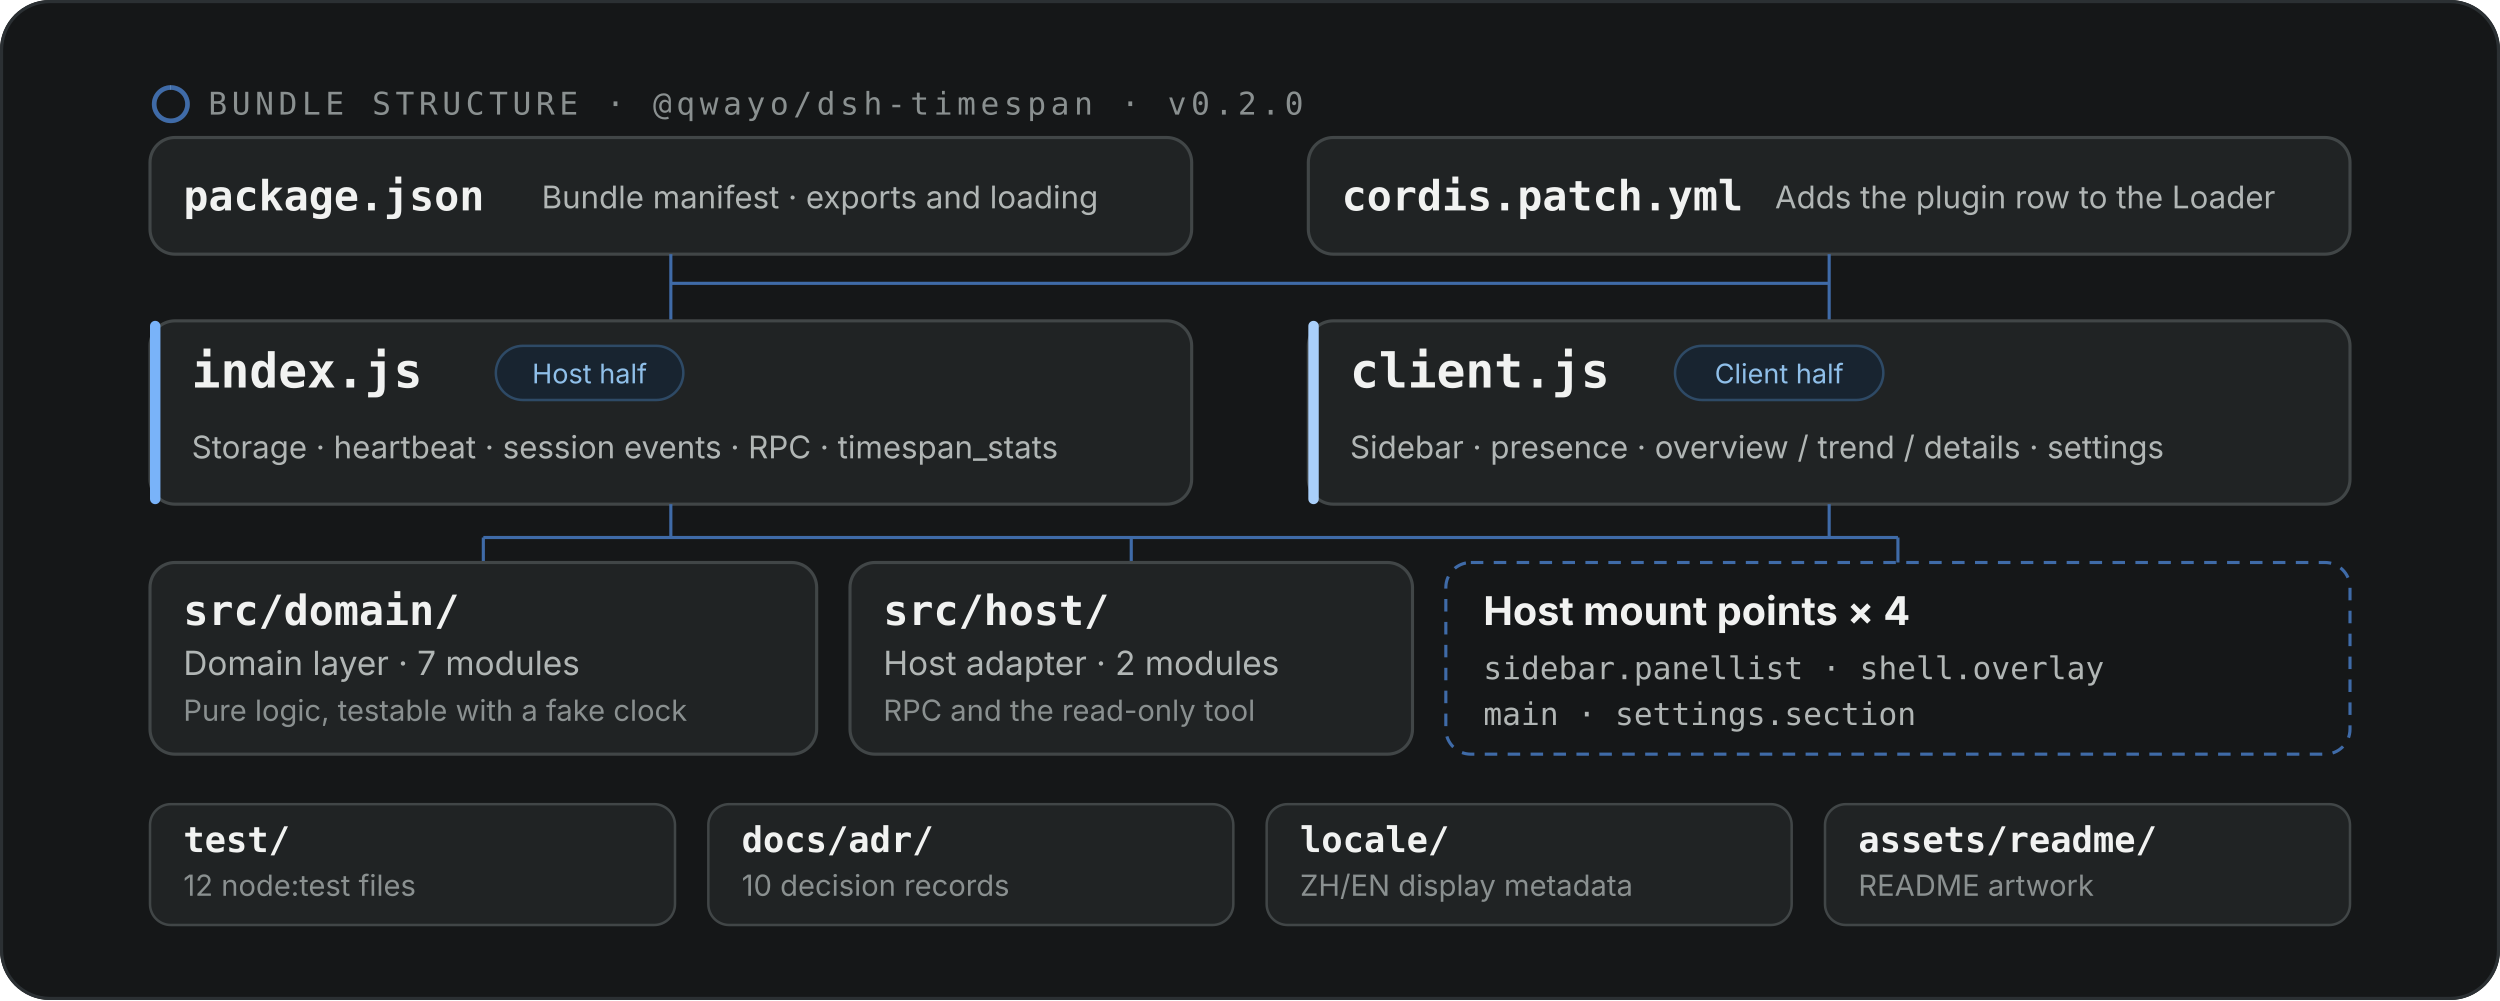
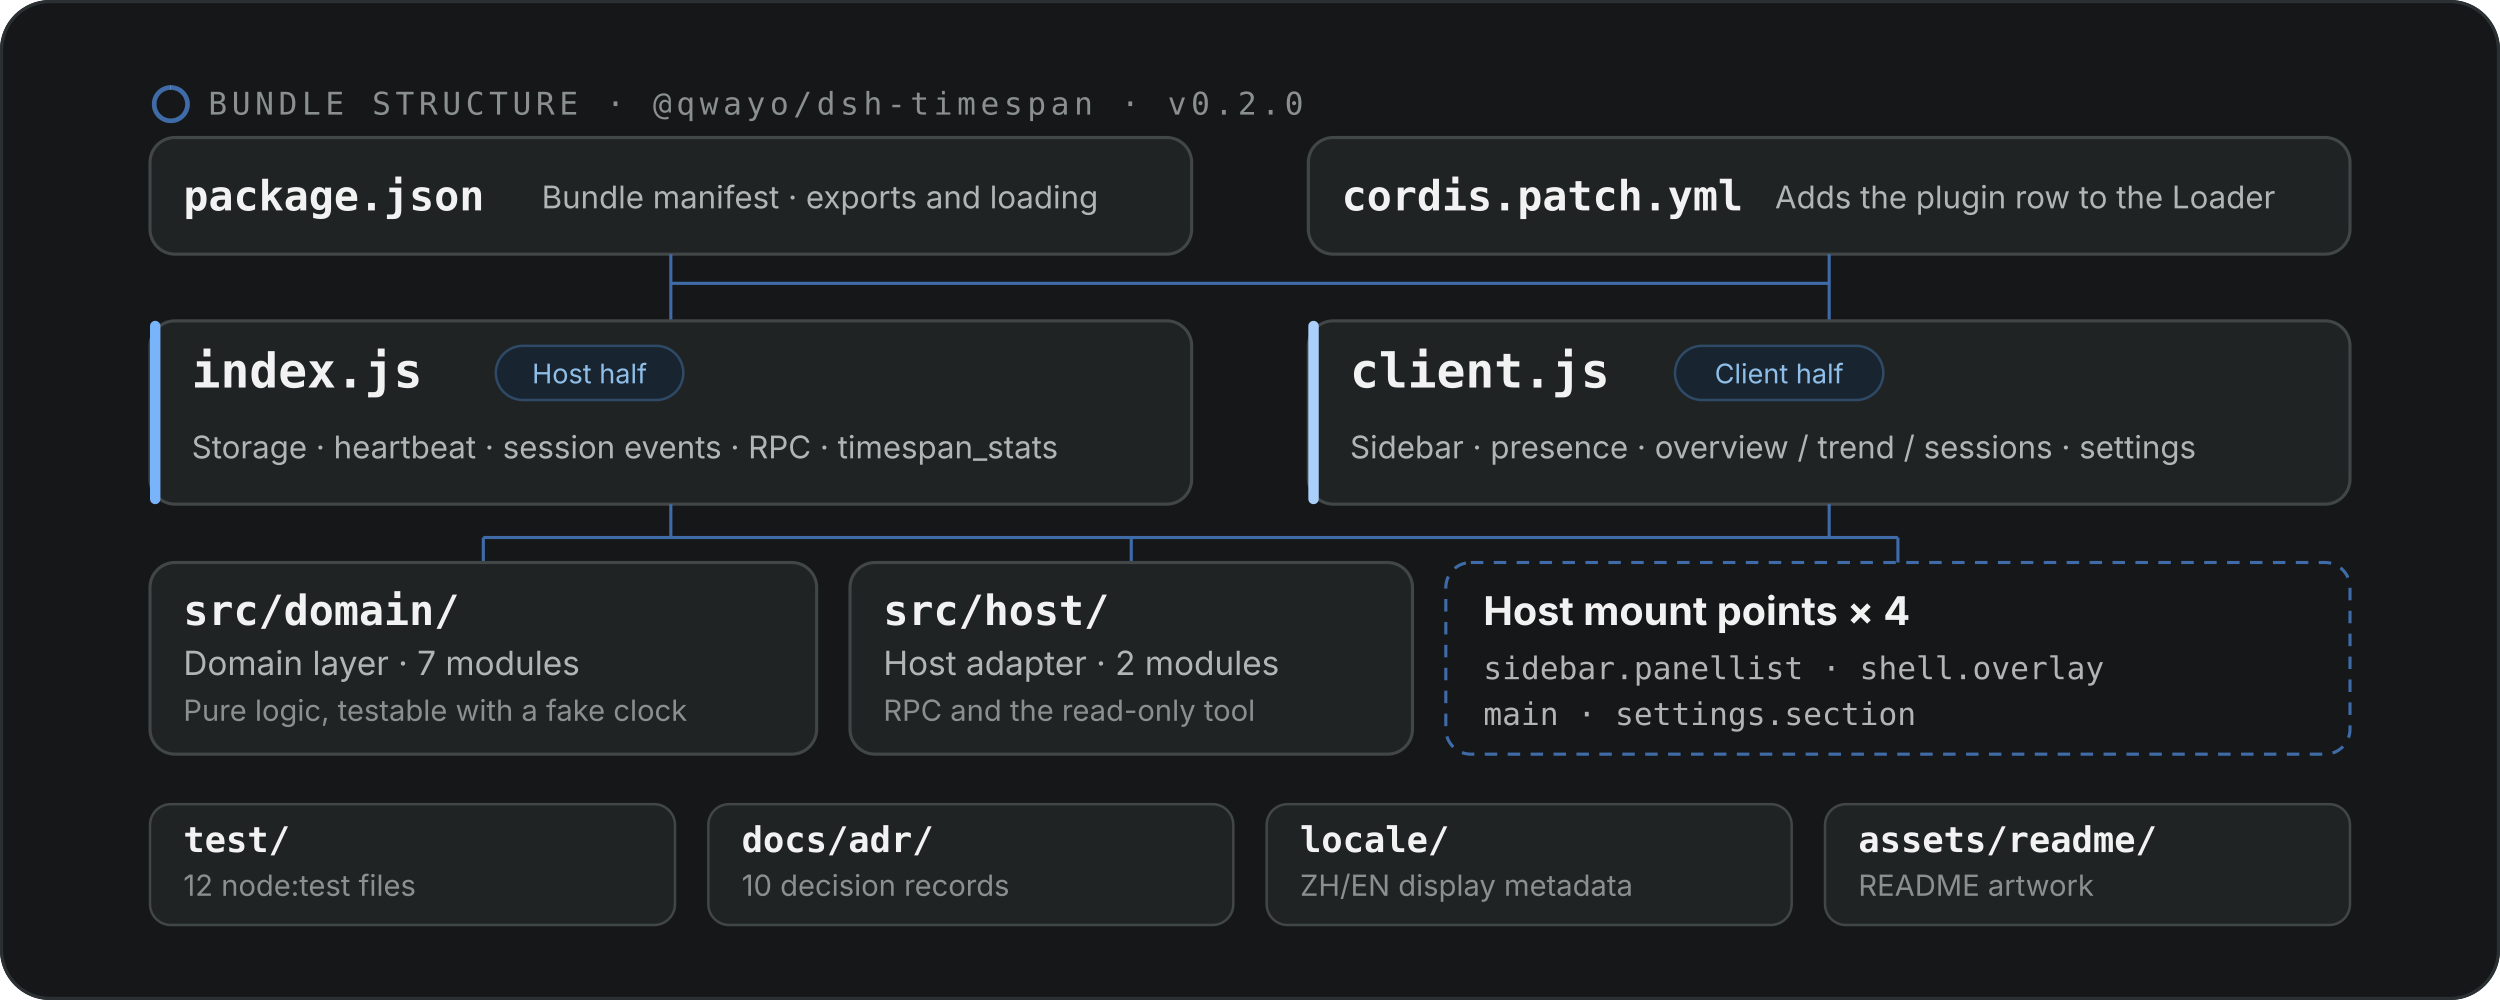
<svg xmlns="http://www.w3.org/2000/svg" width="1200" height="480" viewBox="0 0 1200 480" role="img" aria-labelledby="struct-title struct-desc">
  <rect width="1200" height="480" rx="24" fill="#151718" />
  <rect x="0.75" y="0.75" width="1198.5" height="478.5" rx="23.25" fill="none" stroke="#2b3033" stroke-width="1.5" />
  <g font-family="-apple-system, BlinkMacSystemFont, 'Segoe UI', 'PingFang SC', 'Microsoft YaHei', sans-serif">
    <g transform="translate(72 40)">
      <circle cx="10" cy="10" r="8" fill="none" stroke="#303435" stroke-width="2.2" />
      <g transform="rotate(-90 10 10)">
        <circle cx="10" cy="10" r="8" fill="none" stroke="#3f6ba8" stroke-width="2.2" pathLength="100" stroke-dasharray="50 50" stroke-dashoffset="0" />
        <circle cx="10" cy="10" r="8" fill="none" stroke="#79B3F9" stroke-width="2.2" pathLength="100" stroke-dasharray="30 70" stroke-dashoffset="-50" />
        <circle cx="10" cy="10" r="8" fill="none" stroke="#C29BE8" stroke-width="2.2" pathLength="100" stroke-dasharray="20 80" stroke-dashoffset="-80" />
      </g>
      <text x="28" y="15" font-size="15" letter-spacing="2.2" fill="#8a9090" font-family="ui-monospace, 'Cascadia Mono', Consolas, 'SFMono-Regular', Menlo, monospace">BUNDLE STRUCTURE · @qwayo/dsh-timespan · v0.2.0</text>
    </g>
    <g id="root-row">
      <rect x="72" y="66" width="500" height="56" rx="12" fill="#202324" stroke="#414647" stroke-width="1.5" />
      <text x="88" y="101" font-size="20" font-weight="700" fill="#f1f2f1" font-family="ui-monospace, 'Cascadia Mono', Consolas, 'SFMono-Regular', Menlo, monospace">package.json</text>
      <text x="260" y="100" font-size="15" fill="#b1b6b5">Bundle manifest · exports and loading</text>
      <rect x="628" y="66" width="500" height="56" rx="12" fill="#202324" stroke="#414647" stroke-width="1.5" />
      <text x="644" y="101" font-size="20" font-weight="700" fill="#f1f2f1" font-family="ui-monospace, 'Cascadia Mono', Consolas, 'SFMono-Regular', Menlo, monospace">cordis.patch.yml</text>
      <text x="852" y="100" font-size="15" fill="#b1b6b5">Adds the plugin row to the Loader</text>
    </g>
    <path d="M322 122 V136 M878 122 V136 M322 136 H878 M322 136 V154 M878 136 V154" fill="none" stroke="#3f6ba8" stroke-width="1.5" />
    <g id="entry-row">
      <rect x="72" y="154" width="500" height="88" rx="12" fill="#202324" stroke="#414647" stroke-width="1.5" />
      <rect x="72" y="154" width="5" height="88" rx="2.5" fill="#79B3F9" />
      <text x="92" y="186" font-size="23" font-weight="700" fill="#f1f2f1" font-family="ui-monospace, 'Cascadia Mono', Consolas, 'SFMono-Regular', Menlo, monospace">index.js</text>
      <rect x="238" y="166" width="90" height="26" rx="13" fill="#182430" stroke="#2e4a66" stroke-width="1.2" />
      <text x="283" y="184" text-anchor="middle" font-size="13" fill="#8fbfe9">Host half</text>
      <text x="92" y="220" font-size="15" fill="#b1b6b5">Storage · heartbeat · session events · RPC · timespan_stats</text>
      <rect x="628" y="154" width="500" height="88" rx="12" fill="#202324" stroke="#414647" stroke-width="1.5" />
      <rect x="628" y="154" width="5" height="88" rx="2.5" fill="#a9cffa" />
      <text x="648" y="186" font-size="23" font-weight="700" fill="#f1f2f1" font-family="ui-monospace, 'Cascadia Mono', Consolas, 'SFMono-Regular', Menlo, monospace">client.js</text>
      <rect x="804" y="166" width="100" height="26" rx="13" fill="#182430" stroke="#2e4a66" stroke-width="1.2" />
      <text x="854" y="184" text-anchor="middle" font-size="13" fill="#8fbfe9">Client half</text>
-       <text x="648" y="220" font-size="15" fill="#b1b6b5">Sidebar · presence · overview / trend / details · settings</text>
+       <text x="648" y="220" font-size="15" fill="#b1b6b5">Sidebar · presence · overview / trend / sessions · settings</text>
    </g>
    <path d="M322 242 V258 M878 242 V258 M232 258 H911 M232 258 V270 M543 258 V270 M911 258 V270" fill="none" stroke="#3f6ba8" stroke-width="1.5" />
    <g id="module-row">
      <rect x="72" y="270" width="320" height="92" rx="12" fill="#202324" stroke="#414647" stroke-width="1.5" />
      <text x="88" y="300" font-size="20" font-weight="700" fill="#f1f2f1" font-family="ui-monospace, 'Cascadia Mono', Consolas, 'SFMono-Regular', Menlo, monospace">src/domain/</text>
      <text x="88" y="324" font-size="16" fill="#b1b6b5">Domain layer · 7 modules</text>
      <text x="88" y="346" font-size="14" fill="#8a9090">Pure logic, testable with a fake clock</text>
      <rect x="408" y="270" width="270" height="92" rx="12" fill="#202324" stroke="#414647" stroke-width="1.5" />
      <text x="424" y="300" font-size="20" font-weight="700" fill="#f1f2f1" font-family="ui-monospace, 'Cascadia Mono', Consolas, 'SFMono-Regular', Menlo, monospace">src/host/</text>
      <text x="424" y="324" font-size="16" fill="#b1b6b5">Host adapter · 2 modules</text>
      <text x="424" y="346" font-size="14" fill="#8a9090">RPC and the read-only tool</text>
      <rect x="694" y="270" width="434" height="92" rx="12" fill="none" stroke="#3f6ba8" stroke-width="1.5" stroke-dasharray="6 5" />
      <text x="712" y="300" font-size="19" font-weight="700" fill="#f1f2f1">Host mount points × 4</text>
      <text x="712" y="326" font-size="15" fill="#b1b6b5" font-family="ui-monospace, 'Cascadia Mono', Consolas, 'SFMono-Regular', Menlo, monospace">sidebar.panellist · shell.overlay</text>
      <text x="712" y="348" font-size="15" fill="#b1b6b5" font-family="ui-monospace, 'Cascadia Mono', Consolas, 'SFMono-Regular', Menlo, monospace">main · settings.section</text>
    </g>
    <g id="support-row">
      <rect x="72" y="386" width="252" height="58" rx="10" fill="#202324" stroke="#414647" stroke-width="1.2" />
      <text x="88" y="409" font-size="17" font-weight="700" fill="#f1f2f1" font-family="ui-monospace, 'Cascadia Mono', Consolas, 'SFMono-Regular', Menlo, monospace">test/</text>
      <text x="88" y="430" font-size="14" fill="#8a9090">12 node:test files</text>
      <rect x="340" y="386" width="252" height="58" rx="10" fill="#202324" stroke="#414647" stroke-width="1.2" />
      <text x="356" y="409" font-size="17" font-weight="700" fill="#f1f2f1" font-family="ui-monospace, 'Cascadia Mono', Consolas, 'SFMono-Regular', Menlo, monospace">docs/adr/</text>
      <text x="356" y="430" font-size="14" fill="#8a9090">10 decision records</text>
      <rect x="608" y="386" width="252" height="58" rx="10" fill="#202324" stroke="#414647" stroke-width="1.2" />
      <text x="624" y="409" font-size="17" font-weight="700" fill="#f1f2f1" font-family="ui-monospace, 'Cascadia Mono', Consolas, 'SFMono-Regular', Menlo, monospace">locale/</text>
      <text x="624" y="430" font-size="14" fill="#8a9090">ZH/EN display metadata</text>
      <rect x="876" y="386" width="252" height="58" rx="10" fill="#202324" stroke="#414647" stroke-width="1.2" />
      <text x="892" y="409" font-size="17" font-weight="700" fill="#f1f2f1" font-family="ui-monospace, 'Cascadia Mono', Consolas, 'SFMono-Regular', Menlo, monospace">assets/readme/</text>
      <text x="892" y="430" font-size="14" fill="#8a9090">README artwork</text>
    </g>
  </g>
</svg>
